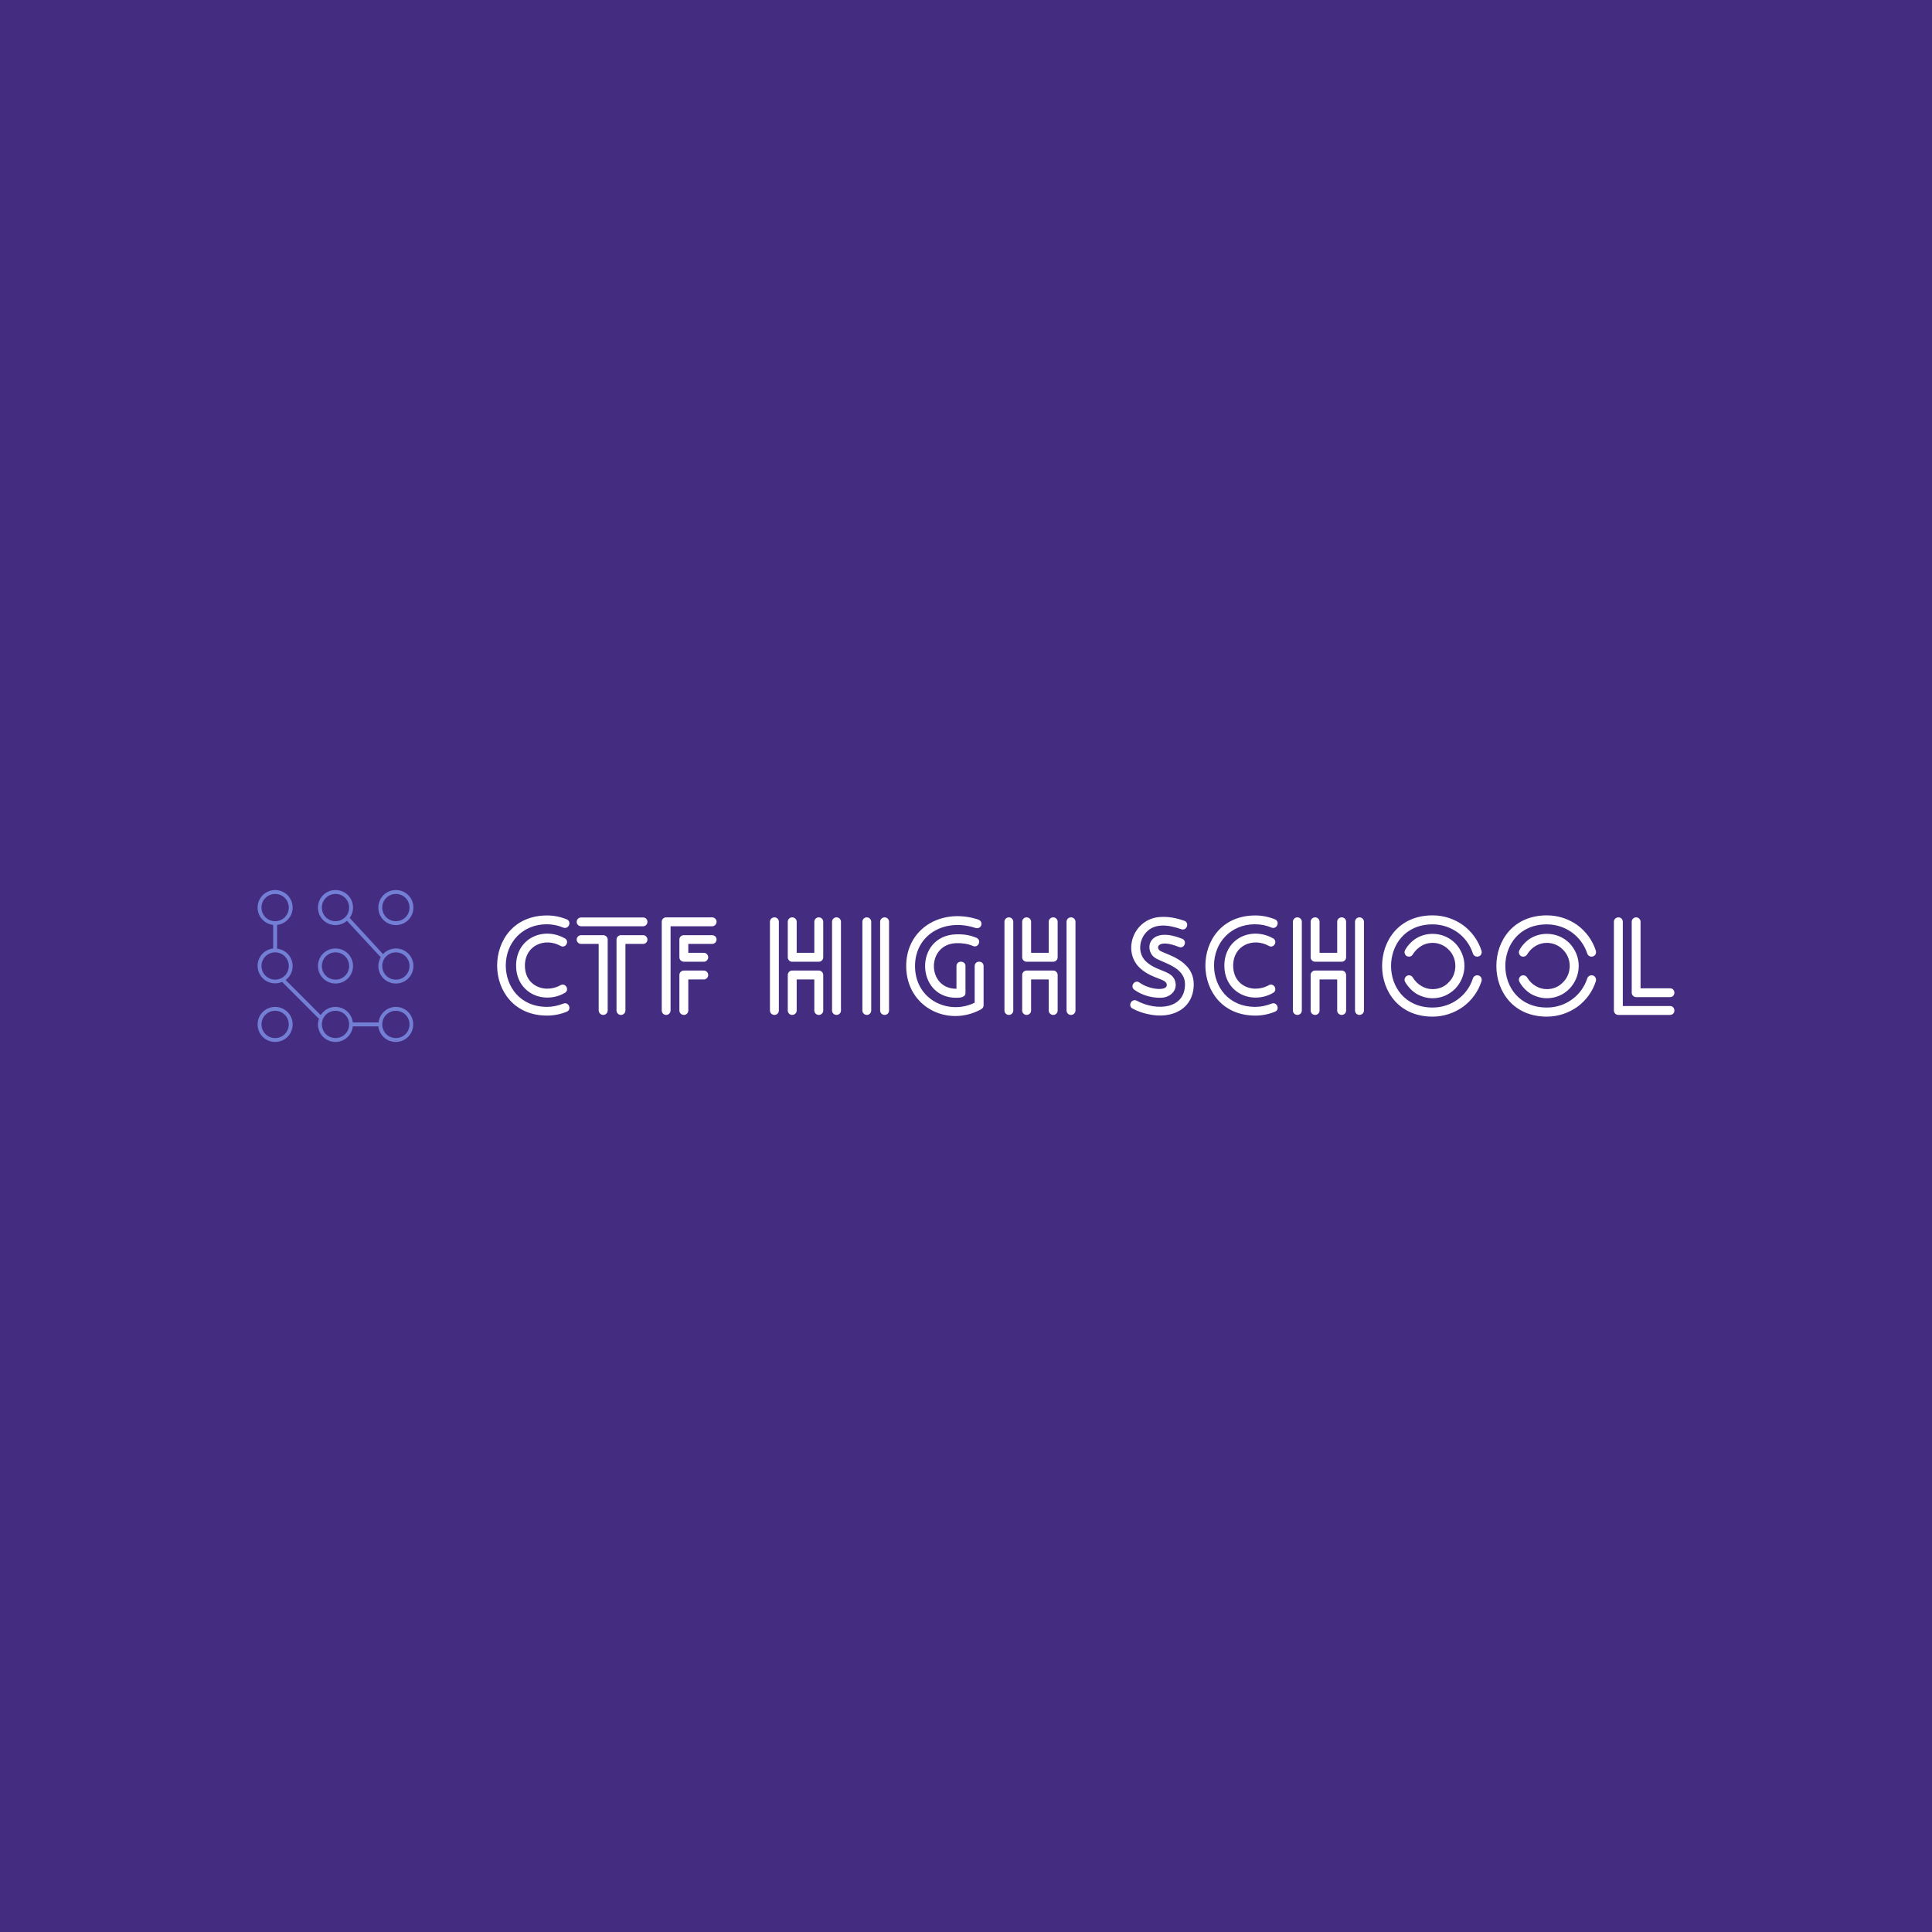
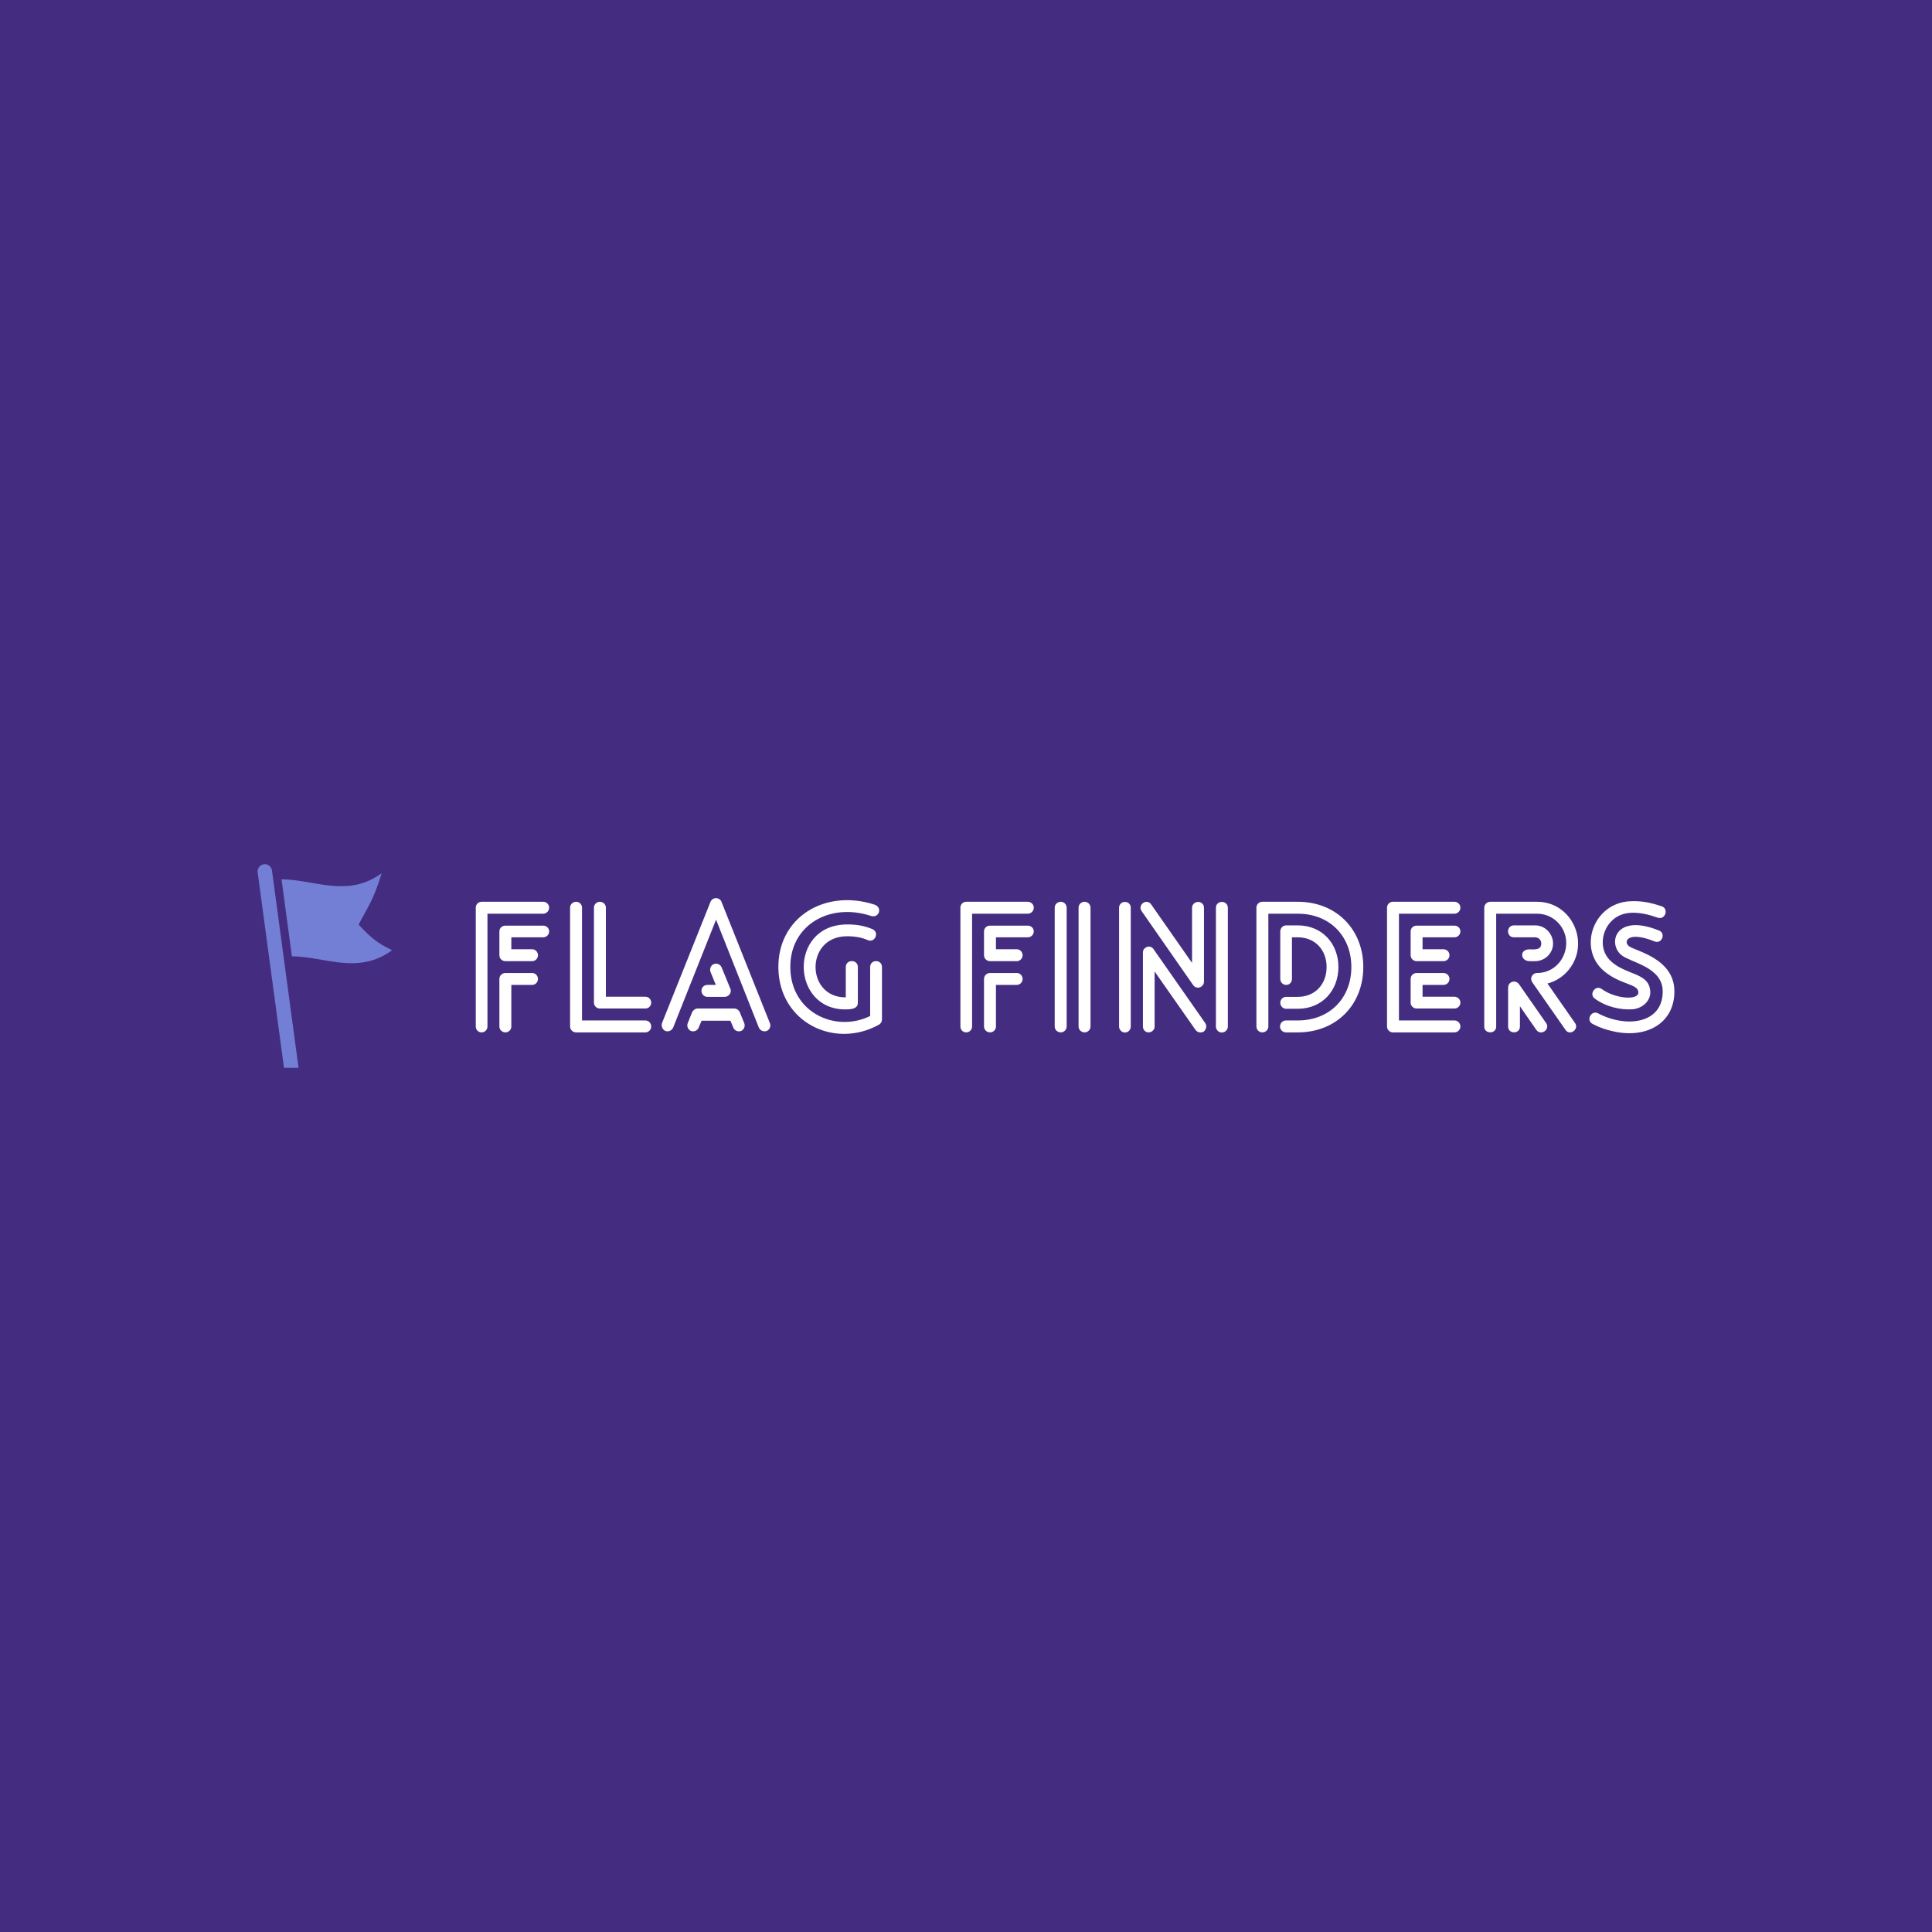
<svg xmlns="http://www.w3.org/2000/svg" data-v-fde0c5aa="" viewBox="0 0 300 300" class="iconLeft">
  <defs data-v-fde0c5aa="" />
  <rect data-v-fde0c5aa="" fill="#442D81" x="0" y="0" width="300px" height="300px" class="logo-background-square" />
  <defs data-v-fde0c5aa="" />
-   <g data-v-fde0c5aa="" id="37ae954c-20c3-4329-b561-be988bebbe7a" fill="#FFFFFF" transform="matrix(1.472463,0,0,1.472463,76.20721,141.9309)">
-     <path d="M8.01 0.56L8.01 0.56C7.35 0.29 6.65 0.15 5.94 0.15C2.41 0.15 0.66 2.81 0.67 5.47C0.69 8.09 2.45 10.71 5.94 10.71C6.65 10.71 7.35 10.57 8.01 10.30C8.57 10.08 8.22 9.21 7.64 9.45C7.10 9.66 6.54 9.79 5.94 9.79C3.07 9.79 1.60 7.64 1.58 5.45C1.58 2.98 3.37 1.08 5.89 1.08C6.50 1.08 7.08 1.19 7.64 1.43C8.22 1.65 8.57 0.80 8.01 0.56ZM7.36 7.50L7.36 7.50C6.89 7.77 6.37 7.88 5.88 7.87C4.68 7.83 3.60 6.99 3.60 5.45C3.60 3.26 5.74 2.46 7.36 3.36C7.90 3.67 8.34 2.84 7.80 2.56C5.53 1.29 2.67 2.56 2.67 5.45C2.67 7.52 4.19 8.78 5.89 8.81C6.54 8.82 7.20 8.67 7.80 8.32C8.34 8.02 7.90 7.22 7.36 7.50ZM16.07 2.23L16.07 2.23L13.72 2.23C13.47 2.23 13.26 2.44 13.26 2.70L13.26 10.16C13.26 10.43 13.47 10.64 13.72 10.64C13.99 10.64 14.20 10.43 14.20 10.16L14.20 3.15L16.07 3.15C16.32 3.15 16.52 2.95 16.52 2.70C16.52 2.44 16.32 2.23 16.07 2.23ZM9.53 1.29L9.53 1.29L16.07 1.29C16.32 1.29 16.52 1.08 16.52 0.83C16.52 0.56 16.32 0.36 16.07 0.36L9.53 0.36C9.27 0.36 9.06 0.56 9.06 0.83C9.06 1.08 9.27 1.29 9.53 1.29ZM9.53 3.15L9.53 3.15L11.38 3.15L11.38 10.16C11.38 10.43 11.61 10.64 11.86 10.64C12.12 10.64 12.33 10.43 12.33 10.16L12.33 2.70C12.33 2.44 12.12 2.23 11.86 2.23L9.53 2.23C9.27 2.23 9.06 2.44 9.06 2.70C9.06 2.95 9.27 3.15 9.53 3.15ZM23.34 2.23L23.34 2.23L20.37 2.23C20.10 2.23 19.89 2.42 19.89 2.69L19.89 4.56C19.89 4.82 20.10 5.03 20.37 5.03L22.47 5.03C22.72 5.03 22.93 4.82 22.93 4.56C22.93 4.30 22.72 4.09 22.47 4.09L20.83 4.09L20.83 3.15L23.34 3.15C23.60 3.15 23.81 2.94 23.81 2.69C23.81 2.42 23.60 2.23 23.34 2.23ZM22.47 5.96L22.47 5.96L20.37 5.96C20.10 5.96 19.89 6.17 19.89 6.43L19.89 10.18C19.89 10.43 20.10 10.64 20.37 10.64C20.62 10.64 20.83 10.43 20.83 10.18L20.83 6.90L22.47 6.90C22.72 6.90 22.93 6.69 22.93 6.43C22.93 6.17 22.72 5.96 22.47 5.96ZM18.96 10.18L18.96 10.18L18.96 1.29L23.34 1.29C23.60 1.29 23.81 1.08 23.81 0.81C23.81 0.56 23.60 0.35 23.34 0.35L18.49 0.35C18.23 0.35 18.03 0.56 18.03 0.81L18.03 10.18C18.03 10.43 18.23 10.64 18.49 10.64C18.75 10.64 18.96 10.43 18.96 10.18ZM31.32 0.81L31.32 0.81L31.32 4.56C31.32 4.82 31.53 5.03 31.78 5.03L34.59 5.03C34.85 5.03 35.06 4.82 35.06 4.56L35.06 0.81C35.06 0.56 34.85 0.35 34.59 0.35C34.33 0.35 34.12 0.56 34.12 0.81L34.12 4.09L32.26 4.09L32.26 0.81C32.26 0.56 32.05 0.35 31.78 0.35C31.53 0.35 31.32 0.56 31.32 0.81ZM35.06 10.18L35.06 10.18L35.06 6.43C35.06 6.17 34.85 5.96 34.59 5.96L31.78 5.96C31.53 5.96 31.32 6.17 31.32 6.43L31.32 10.18C31.32 10.43 31.53 10.64 31.78 10.64C32.05 10.64 32.26 10.43 32.26 10.18L32.26 6.90L34.12 6.90L34.12 10.18C34.12 10.43 34.33 10.64 34.59 10.64C34.85 10.64 35.06 10.43 35.06 10.18ZM30.38 10.18L30.38 10.18L30.38 0.81C30.38 0.56 30.17 0.35 29.92 0.35C29.65 0.35 29.44 0.56 29.44 0.81L29.44 10.18C29.44 10.43 29.65 10.64 29.92 10.64C30.17 10.64 30.38 10.43 30.38 10.18ZM35.99 0.81L35.99 0.81L35.99 10.18C35.99 10.43 36.20 10.64 36.46 10.64C36.72 10.64 36.93 10.43 36.93 10.18L36.93 0.81C36.93 0.56 36.72 0.35 36.46 0.35C36.20 0.35 35.99 0.56 35.99 0.81ZM42 10.18L42 10.18L42 0.81C42 0.56 41.79 0.35 41.54 0.35C41.27 0.35 41.06 0.56 41.06 0.81L41.06 10.18C41.06 10.43 41.27 10.64 41.54 10.64C41.79 10.64 42 10.43 42 10.18ZM40.12 10.18L40.12 10.18L40.12 0.81C40.12 0.56 39.91 0.35 39.66 0.35C39.40 0.35 39.19 0.56 39.19 0.81L39.19 10.18C39.19 10.43 39.40 10.64 39.66 10.64C39.91 10.64 40.12 10.43 40.12 10.18ZM51.97 9.63L51.97 9.63L51.97 5.49C51.97 4.87 51.03 4.87 51.03 5.49L51.03 9.35C48.33 10.68 44.80 9.10 44.74 5.57C44.69 2.23 47.80 0.39 51.09 1.46L51.09 1.46C51.74 1.68 52.04 0.78 51.37 0.57C47.45-0.69 43.74 1.60 43.81 5.59C43.88 9.84 48.22 11.97 51.72 10.04C51.87 9.95 51.97 9.80 51.97 9.63ZM51.23 2.51L51.23 2.51C50.60 2.24 49.88 2.11 49.06 2.14C44.62 2.30 44.81 8.83 49.07 8.83C49.42 8.83 50.06 8.82 50.06 8.32L50.06 5.49C50.06 4.87 49.11 4.87 49.11 5.49L49.11 7.88C45.99 7.91 45.89 3.19 49.08 3.07C49.76 3.05 50.34 3.15 50.85 3.37C51.41 3.61 51.79 2.77 51.23 2.51ZM56.04 0.81L56.04 0.81L56.04 4.56C56.04 4.82 56.25 5.03 56.50 5.03L59.32 5.03C59.57 5.03 59.78 4.82 59.78 4.56L59.78 0.81C59.78 0.56 59.57 0.35 59.32 0.35C59.05 0.35 58.84 0.56 58.84 0.81L58.84 4.09L56.98 4.09L56.98 0.81C56.98 0.56 56.77 0.35 56.50 0.35C56.25 0.35 56.04 0.56 56.04 0.81ZM59.78 10.18L59.78 10.18L59.78 6.43C59.78 6.17 59.57 5.96 59.32 5.96L56.50 5.96C56.25 5.96 56.04 6.17 56.04 6.43L56.04 10.18C56.04 10.43 56.25 10.64 56.50 10.64C56.77 10.64 56.98 10.43 56.98 10.18L56.98 6.90L58.84 6.90L58.84 10.18C58.84 10.43 59.05 10.64 59.32 10.64C59.57 10.64 59.78 10.43 59.78 10.18ZM55.10 10.18L55.10 10.18L55.10 0.81C55.10 0.56 54.89 0.35 54.64 0.35C54.38 0.35 54.17 0.56 54.17 0.81L54.17 10.18C54.17 10.43 54.38 10.64 54.64 10.64C54.89 10.64 55.10 10.43 55.10 10.18ZM60.72 0.81L60.72 0.81L60.72 10.18C60.72 10.43 60.93 10.64 61.18 10.64C61.45 10.64 61.66 10.43 61.66 10.18L61.66 0.81C61.66 0.56 61.45 0.35 61.18 0.35C60.93 0.35 60.72 0.56 60.72 0.81ZM73.14 0.71L73.14 0.71C72.16 0.38 71.47 0.27 70.63 0.31C67.75 0.45 66.51 3.99 68.54 5.77C69.85 6.90 71.23 6.79 71.29 7.45C71.37 8.15 69.48 8.01 68.40 7.22C67.91 6.87 67.37 7.63 67.86 7.98C68.78 8.65 69.92 8.88 70.83 8.82C71.58 8.76 72.27 8.19 72.23 7.41C72.13 5.92 70.39 6.16 69.17 5.07C68.17 4.20 68.36 2.73 69.12 1.93C70.04 0.91 71.55 1.15 72.81 1.60C73.40 1.81 73.71 0.91 73.14 0.71ZM67.68 9.97L67.68 9.97C68.22 10.26 68.77 10.44 69.24 10.54C71.86 11.17 74.13 9.97 74.13 7.41C74.13 4.80 71.06 4.24 70.55 3.85C70.08 3.49 70.45 2.62 72.56 3.47C73.14 3.71 73.47 2.84 72.93 2.62C69.44 1.20 68.85 3.68 69.97 4.56C70.69 5.14 73.21 5.49 73.21 7.41C73.21 10.00 70.28 10.29 68.12 9.14C67.58 8.86 67.14 9.69 67.68 9.97ZM70.74 7.90L70.74 7.90L70.74 7.90L70.74 7.90ZM82.70 0.56L82.70 0.56C82.04 0.29 81.34 0.15 80.63 0.15C77.10 0.15 75.35 2.81 75.36 5.47C75.38 8.09 77.14 10.71 80.63 10.71C81.34 10.71 82.04 10.57 82.70 10.30C83.26 10.08 82.91 9.21 82.33 9.45C81.79 9.66 81.23 9.79 80.63 9.79C77.76 9.79 76.29 7.64 76.27 5.45C76.27 2.98 78.06 1.08 80.58 1.08C81.19 1.08 81.77 1.19 82.33 1.43C82.91 1.65 83.26 0.80 82.70 0.56ZM82.05 7.50L82.05 7.50C81.58 7.77 81.06 7.88 80.57 7.87C79.37 7.83 78.29 6.99 78.29 5.45C78.29 3.26 80.43 2.46 82.05 3.36C82.59 3.67 83.03 2.84 82.49 2.56C80.22 1.29 77.36 2.56 77.36 5.45C77.36 7.52 78.88 8.78 80.58 8.81C81.23 8.82 81.89 8.67 82.49 8.32C83.03 8.02 82.59 7.22 82.05 7.50ZM86.46 0.81L86.46 0.81L86.46 4.56C86.46 4.82 86.67 5.03 86.93 5.03L89.74 5.03C89.99 5.03 90.20 4.82 90.20 4.56L90.20 0.81C90.20 0.56 89.99 0.35 89.74 0.35C89.47 0.35 89.26 0.56 89.26 0.81L89.26 4.09L87.40 4.09L87.40 0.81C87.40 0.56 87.19 0.35 86.93 0.35C86.67 0.35 86.46 0.56 86.46 0.81ZM90.20 10.18L90.20 10.18L90.20 6.43C90.20 6.17 89.99 5.96 89.74 5.96L86.93 5.96C86.67 5.96 86.46 6.17 86.46 6.43L86.46 10.18C86.46 10.43 86.67 10.64 86.93 10.64C87.19 10.64 87.40 10.43 87.40 10.18L87.40 6.90L89.26 6.90L89.26 10.18C89.26 10.43 89.47 10.64 89.74 10.64C89.99 10.64 90.20 10.43 90.20 10.18ZM85.53 10.18L85.53 10.18L85.53 0.81C85.53 0.56 85.32 0.35 85.06 0.35C84.80 0.35 84.59 0.56 84.59 0.81L84.59 10.18C84.59 10.43 84.80 10.64 85.06 10.64C85.32 10.64 85.53 10.43 85.53 10.18ZM91.14 0.81L91.14 0.81L91.14 10.18C91.14 10.43 91.35 10.64 91.60 10.64C91.87 10.64 92.08 10.43 92.08 10.18L92.08 0.81C92.08 0.56 91.87 0.35 91.60 0.35C91.35 0.35 91.14 0.56 91.14 0.81ZM104.48 3.88L104.48 3.88C104.13 2.77 103.43 1.83 102.52 1.16C101.61 0.52 100.52 0.14 99.32 0.14C92.22 0.14 92.22 10.82 99.32 10.82C100.52 10.82 101.61 10.43 102.52 9.79C103.43 9.13 104.13 8.18 104.48 7.08C104.55 6.83 104.43 6.55 104.17 6.48C103.92 6.41 103.64 6.54 103.57 6.79C103.28 7.70 102.72 8.47 101.95 9.02C101.22 9.55 100.31 9.86 99.32 9.86C93.48 9.86 93.48 1.09 99.32 1.09C100.31 1.09 101.22 1.41 101.95 1.93C102.72 2.49 103.28 3.26 103.57 4.16C103.64 4.41 103.92 4.55 104.17 4.47C104.43 4.40 104.55 4.13 104.48 3.88ZM96.43 7.17L96.43 7.17C96.73 7.69 97.15 8.12 97.65 8.43C98.15 8.71 98.73 8.88 99.32 8.88C100.25 8.88 101.09 8.50 101.71 7.87C102.30 7.25 102.68 6.41 102.68 5.47C102.68 4.54 102.30 3.70 101.71 3.08C101.09 2.46 100.25 2.09 99.32 2.09C98.73 2.09 98.15 2.24 97.65 2.53C97.15 2.83 96.73 3.26 96.43 3.78C96.29 4.02 96.38 4.31 96.60 4.44C96.84 4.56 97.12 4.48 97.24 4.24C97.47 3.88 97.78 3.57 98.14 3.36C98.49 3.15 98.88 3.04 99.32 3.04C99.99 3.04 100.59 3.32 101.01 3.75C101.46 4.19 101.72 4.80 101.72 5.47C101.72 6.16 101.46 6.78 101.01 7.21C100.59 7.66 99.99 7.92 99.32 7.92C98.88 7.92 98.48 7.80 98.14 7.59C97.78 7.39 97.47 7.07 97.24 6.71C97.12 6.47 96.84 6.40 96.60 6.52C96.38 6.66 96.29 6.93 96.43 7.17ZM116.54 3.88L116.54 3.88C116.19 2.77 115.49 1.83 114.58 1.16C113.67 0.52 112.57 0.14 111.37 0.14C104.27 0.14 104.27 10.82 111.37 10.82C112.57 10.82 113.67 10.43 114.58 9.79C115.49 9.13 116.19 8.18 116.54 7.08C116.61 6.83 116.48 6.55 116.23 6.48C115.98 6.41 115.70 6.54 115.63 6.79C115.33 7.70 114.77 8.47 114.00 9.02C113.27 9.55 112.36 9.86 111.37 9.86C105.53 9.86 105.53 1.09 111.37 1.09C112.36 1.09 113.27 1.41 114.00 1.93C114.77 2.49 115.33 3.26 115.63 4.16C115.70 4.41 115.98 4.55 116.23 4.47C116.48 4.40 116.61 4.13 116.54 3.88ZM108.49 7.17L108.49 7.17C108.78 7.69 109.20 8.12 109.70 8.43C110.21 8.71 110.78 8.88 111.37 8.88C112.31 8.88 113.15 8.50 113.76 7.87C114.35 7.25 114.73 6.41 114.73 5.47C114.73 4.54 114.35 3.70 113.76 3.08C113.15 2.46 112.31 2.09 111.37 2.09C110.78 2.09 110.21 2.24 109.70 2.53C109.20 2.83 108.78 3.26 108.49 3.78C108.35 4.02 108.43 4.31 108.65 4.44C108.89 4.56 109.17 4.48 109.30 4.24C109.52 3.88 109.83 3.57 110.19 3.36C110.54 3.15 110.94 3.04 111.37 3.04C112.04 3.04 112.64 3.32 113.06 3.75C113.51 4.19 113.78 4.80 113.78 5.47C113.78 6.16 113.51 6.78 113.06 7.21C112.64 7.66 112.04 7.92 111.37 7.92C110.94 7.92 110.53 7.80 110.19 7.59C109.83 7.39 109.52 7.07 109.30 6.71C109.17 6.47 108.89 6.40 108.65 6.52C108.43 6.66 108.35 6.93 108.49 7.17ZM124.36 9.70L124.36 9.70L119.38 9.70L119.38 0.81C119.38 0.56 119.17 0.35 118.92 0.35C118.65 0.35 118.44 0.56 118.44 0.81L118.44 10.18C118.44 10.43 118.65 10.64 118.92 10.64L124.36 10.64C124.63 10.64 124.82 10.43 124.82 10.18C124.82 9.91 124.63 9.70 124.36 9.70ZM120.32 0.81L120.32 0.81L120.32 8.30C120.32 8.55 120.53 8.76 120.78 8.76L124.36 8.76C124.63 8.76 124.82 8.55 124.82 8.30C124.82 8.04 124.63 7.83 124.36 7.83L121.25 7.83L121.25 0.81C121.25 0.56 121.04 0.35 120.78 0.35C120.53 0.35 120.32 0.56 120.32 0.81Z" />
+   <g data-v-fde0c5aa="" id="d66108b6-3149-4091-a9d6-ff33c7833589" fill="#FFFFFF" transform="matrix(1.971001,0,0,1.971001,71.67085,139.3369)">
+     <path d="M6.43 2.23L6.43 2.23L3.46 2.23C3.19 2.23 2.98 2.42 2.98 2.69L2.98 4.56C2.98 4.82 3.19 5.03 3.46 5.03L5.56 5.03C5.81 5.03 6.02 4.82 6.02 4.56C6.02 4.30 5.81 4.09 5.56 4.09L3.92 4.09L3.92 3.15L6.43 3.15C6.69 3.15 6.90 2.94 6.90 2.69C6.90 2.42 6.69 2.23 6.43 2.23ZM5.56 5.96L5.56 5.96L3.46 5.96C3.19 5.96 2.98 6.17 2.98 6.43L2.98 10.18C2.98 10.43 3.19 10.64 3.46 10.64C3.71 10.64 3.92 10.43 3.92 10.18L3.92 6.90L5.56 6.90C5.81 6.90 6.02 6.69 6.02 6.43C6.02 6.17 5.81 5.96 5.56 5.96ZM2.04 10.18L2.04 10.18L2.04 1.29L6.43 1.29C6.69 1.29 6.90 1.08 6.90 0.81C6.90 0.56 6.69 0.35 6.43 0.35L1.58 0.35C1.32 0.35 1.12 0.56 1.12 0.81L1.12 10.18C1.12 10.43 1.32 10.64 1.58 10.64C1.83 10.64 2.04 10.43 2.04 10.18ZM14.48 9.70L14.48 9.70L9.49 9.70L9.49 0.81C9.49 0.56 9.28 0.35 9.03 0.35C8.76 0.35 8.55 0.56 8.55 0.81L8.55 10.18C8.55 10.43 8.76 10.64 9.03 10.64L14.48 10.64C14.74 10.64 14.94 10.43 14.94 10.18C14.94 9.91 14.74 9.70 14.48 9.70ZM10.43 0.81L10.43 0.81L10.43 8.30C10.43 8.55 10.64 8.76 10.89 8.76L14.48 8.76C14.74 8.76 14.94 8.55 14.94 8.30C14.94 8.04 14.74 7.83 14.48 7.83L11.37 7.83L11.37 0.81C11.37 0.56 11.16 0.35 10.89 0.35C10.64 0.35 10.43 0.56 10.43 0.81ZM19.36 7.84L19.36 7.84L20.72 7.84C20.99 7.84 21.21 7.63 21.21 7.36C21.21 7.29 21.20 7.24 21.17 7.18L20.48 5.50C20.38 5.28 20.12 5.17 19.87 5.26C19.64 5.35 19.53 5.63 19.61 5.87L20.03 6.90L19.36 6.90C19.11 6.90 18.90 7.10 18.90 7.36C18.90 7.63 19.11 7.84 19.36 7.84ZM18.68 10.26L18.68 10.26L18.91 9.72L21.18 9.72L21.41 10.26C21.50 10.51 21.78 10.61 22.02 10.53C22.26 10.42 22.36 10.15 22.27 9.91L21.94 9.10C21.88 8.92 21.70 8.76 21.49 8.76L18.59 8.76L18.59 8.76C18.42 8.76 18.24 8.89 18.16 9.06L17.82 9.91C17.72 10.15 17.84 10.42 18.07 10.53C18.33 10.61 18.59 10.50 18.68 10.26ZM16.67 10.26L16.67 10.26L20.05 1.76L23.42 10.26C23.52 10.50 23.80 10.61 24.04 10.53C24.28 10.42 24.39 10.15 24.29 9.91L20.48 0.36C20.44 0.25 20.36 0.14 20.22 0.10C19.99 0 19.71 0.11 19.61 0.36L15.79 9.91C15.71 10.15 15.83 10.42 16.06 10.53C16.30 10.61 16.56 10.50 16.67 10.26ZM33.12 9.63L33.12 9.63L33.12 5.49C33.12 4.87 32.19 4.87 32.19 5.49L32.19 9.35C29.48 10.68 25.96 9.10 25.90 5.57C25.84 2.23 28.95 0.39 32.24 1.46L32.24 1.46C32.90 1.68 33.19 0.78 32.52 0.57C28.60-0.69 24.89 1.60 24.96 5.59C25.03 9.84 29.37 11.97 32.87 10.04C33.03 9.95 33.12 9.80 33.12 9.63ZM32.38 2.51L32.38 2.51C31.75 2.24 31.04 2.11 30.21 2.14C25.77 2.30 25.97 8.83 30.23 8.83C30.58 8.83 31.22 8.82 31.22 8.32L31.22 5.49C31.22 4.87 30.27 4.87 30.27 5.49L30.27 7.88C27.15 7.91 27.05 3.19 30.24 3.07C30.91 3.05 31.50 3.15 32.00 3.37C32.56 3.61 32.94 2.77 32.38 2.51ZM44.60 2.23L44.60 2.23L41.64 2.23C41.37 2.23 41.16 2.42 41.16 2.69L41.16 4.56C41.16 4.82 41.37 5.03 41.64 5.03L43.74 5.03C43.99 5.03 44.20 4.82 44.20 4.56C44.20 4.30 43.99 4.09 43.74 4.09L42.10 4.09L42.10 3.15L44.60 3.15C44.87 3.15 45.08 2.94 45.08 2.69C45.08 2.42 44.87 2.23 44.60 2.23ZM43.74 5.96L43.74 5.96L41.64 5.96C41.37 5.96 41.16 6.17 41.16 6.43L41.16 10.18C41.16 10.43 41.37 10.64 41.64 10.64C41.89 10.64 42.10 10.43 42.10 10.18L42.10 6.90L43.74 6.90C43.99 6.90 44.20 6.69 44.20 6.43C44.20 6.17 43.99 5.96 43.74 5.96ZM40.22 10.18L40.22 10.18L40.22 1.29L44.60 1.29C44.87 1.29 45.08 1.08 45.08 0.81C45.08 0.56 44.87 0.35 44.60 0.35L39.76 0.35C39.49 0.35 39.30 0.56 39.30 0.81L39.30 10.18C39.30 10.43 39.49 10.64 39.76 10.64C40.01 10.64 40.22 10.43 40.22 10.18ZM49.55 10.18L49.55 10.18L49.55 0.81C49.55 0.56 49.34 0.35 49.08 0.35C48.82 0.35 48.61 0.56 48.61 0.81L48.61 10.18C48.61 10.43 48.82 10.64 49.08 10.64C49.34 10.64 49.55 10.43 49.55 10.18ZM47.67 10.18L47.67 10.18L47.67 0.81C47.67 0.56 47.46 0.35 47.21 0.35C46.94 0.35 46.73 0.56 46.73 0.81L46.73 10.18C46.73 10.43 46.94 10.64 47.21 10.64C47.46 10.64 47.67 10.43 47.67 10.18ZM52.72 10.18L52.72 10.18L52.72 0.81C52.72 0.56 52.53 0.36 52.26 0.36C52.01 0.36 51.80 0.56 51.80 0.81L51.80 10.18C51.80 10.43 52.01 10.65 52.26 10.65C52.53 10.65 52.72 10.43 52.72 10.18ZM60.37 10.18L60.37 10.18L60.37 0.81C60.37 0.56 60.16 0.36 59.89 0.36C59.64 0.36 59.43 0.56 59.43 0.81L59.43 10.18C59.43 10.43 59.64 10.65 59.89 10.65C60.16 10.65 60.37 10.43 60.37 10.18ZM58.59 9.91L58.59 9.91L54.52 4.09C54.38 3.86 54.07 3.81 53.87 3.98C53.73 4.06 53.68 4.20 53.68 4.35L53.68 10.18C53.68 10.43 53.87 10.64 54.12 10.64C54.39 10.64 54.60 10.43 54.60 10.18L54.60 5.84L57.82 10.44C57.97 10.65 58.25 10.71 58.48 10.57C58.67 10.40 58.73 10.12 58.59 9.91ZM53.58 1.09L53.58 1.09L57.64 6.92C57.79 7.13 58.07 7.18 58.28 7.03C58.42 6.94 58.49 6.79 58.49 6.64L58.49 0.81C58.49 0.56 58.28 0.36 58.03 0.36C57.78 0.36 57.55 0.56 57.55 0.81L57.55 5.17L54.33 0.56C54.19 0.35 53.90 0.28 53.69 0.45C53.48 0.59 53.42 0.87 53.58 1.09ZM65.88 8.78L65.88 8.78C67.80 8.78 69.08 7.34 69.08 5.49C69.08 3.65 67.80 2.21 65.88 2.21L64.96 2.21C64.71 2.21 64.50 2.42 64.50 2.69L64.50 6.43C64.50 6.69 64.71 6.90 64.96 6.90C65.23 6.90 65.42 6.69 65.42 6.43L65.42 3.15L65.88 3.15C67.27 3.15 68.15 4.17 68.15 5.49C68.15 6.82 67.27 7.84 65.88 7.84L64.96 7.84C64.71 7.84 64.50 8.05 64.50 8.30C64.50 8.57 64.71 8.78 64.96 8.78ZM63.56 10.18L63.56 10.18L63.56 1.29L65.88 1.29C68.39 1.29 70.10 3.05 70.10 5.49C70.10 7.94 68.39 9.70 65.88 9.70L64.95 9.70C64.69 9.70 64.48 9.91 64.48 10.18C64.48 10.43 64.69 10.64 64.95 10.64L65.88 10.64C68.92 10.64 71.04 8.46 71.04 5.49C71.04 2.53 68.92 0.35 65.88 0.35L63.08 0.35C62.83 0.35 62.62 0.56 62.62 0.81L62.62 10.18C62.62 10.43 62.83 10.64 63.08 10.64C63.35 10.64 63.56 10.43 63.56 10.18ZM78.22 2.23L78.22 2.23L75.25 2.23C74.98 2.23 74.77 2.42 74.77 2.69L74.77 4.56C74.77 4.82 74.98 5.03 75.25 5.03L77.35 5.03C77.62 5.03 77.83 4.82 77.83 4.56C77.83 4.30 77.62 4.09 77.35 4.09L75.71 4.09L75.71 3.15L78.22 3.15C78.48 3.15 78.69 2.94 78.69 2.69C78.69 2.42 78.48 2.23 78.22 2.23ZM77.35 5.96L77.35 5.96L75.25 5.96C74.98 5.96 74.77 6.17 74.77 6.43L74.77 8.30C74.77 8.55 74.98 8.76 75.25 8.76L78.22 8.76C78.48 8.76 78.69 8.55 78.69 8.30C78.69 8.04 78.48 7.83 78.22 7.83L75.71 7.83L75.71 6.90L77.35 6.90C77.62 6.90 77.83 6.69 77.83 6.43C77.83 6.17 77.62 5.96 77.35 5.96ZM78.22 9.70L78.22 9.70L73.85 9.70L73.85 1.29L78.22 1.29C78.48 1.29 78.69 1.08 78.69 0.81C78.69 0.56 78.48 0.35 78.22 0.35L73.37 0.35C73.12 0.35 72.91 0.56 72.91 0.81L72.91 10.18C72.91 10.43 73.12 10.64 73.37 10.64L78.22 10.64C78.48 10.64 78.69 10.43 78.69 10.18C78.69 9.91 78.48 9.70 78.22 9.70ZM84.57 5.03L84.57 5.03C85.34 5.03 85.99 4.42 85.99 3.64C85.99 2.93 85.43 2.21 84.57 2.21L82.91 2.21C82.29 2.21 82.29 3.15 82.91 3.15L84.57 3.15C84.84 3.15 85.06 3.35 85.06 3.63C85.06 4.17 84.55 4.10 84.11 4.10C83.36 4.10 83.38 4.98 84.11 5.03C84.27 5.04 84.45 5.03 84.57 5.03ZM85.44 9.90L85.44 9.90L83.30 6.83C83.03 6.48 82.45 6.62 82.45 7.13L82.45 10.18C82.45 10.79 83.38 10.79 83.38 10.18L83.38 8.58L84.67 10.44C85.04 10.95 85.79 10.40 85.44 9.90ZM81.51 10.18L81.51 10.18L81.51 1.29L84.73 1.29C85.36 1.29 85.93 1.54 86.35 1.96C87.79 3.42 86.79 5.96 84.73 5.96C84.38 5.96 84.10 6.37 84.38 6.73L86.97 10.44C87.30 10.95 88.07 10.40 87.72 9.90L85.55 6.79C86.11 6.65 86.62 6.34 87.02 5.94C89.04 3.86 87.60 0.35 84.73 0.35L81.05 0.35C80.79 0.35 80.57 0.56 80.57 0.81L80.57 10.18C80.57 10.79 81.51 10.79 81.51 10.18ZM94.56 0.71L94.56 0.71C93.58 0.38 92.89 0.27 92.05 0.31C89.17 0.45 87.93 3.99 89.96 5.77C91.27 6.90 92.65 6.79 92.71 7.45C92.79 8.15 90.90 8.01 89.82 7.22C89.33 6.87 88.79 7.63 89.28 7.98C90.20 8.65 91.34 8.88 92.25 8.82C93.00 8.76 93.69 8.19 93.65 7.41C93.55 5.92 91.81 6.16 90.59 5.07C89.59 4.20 89.78 2.73 90.54 1.93C91.46 0.91 92.97 1.15 94.23 1.60C94.82 1.81 95.13 0.91 94.56 0.71ZM89.10 9.97L89.10 9.97C89.64 10.26 90.19 10.44 90.66 10.54C93.28 11.17 95.55 9.97 95.55 7.41C95.55 4.80 92.48 4.24 91.97 3.85C91.50 3.49 91.87 2.62 93.98 3.47C94.56 3.71 94.89 2.84 94.35 2.62C90.86 1.20 90.27 3.68 91.39 4.56C92.11 5.14 94.63 5.49 94.63 7.41C94.63 10.00 91.70 10.29 89.54 9.14C89.00 8.86 88.56 9.69 89.10 9.97ZM92.16 7.90L92.16 7.90L92.16 7.90L92.16 7.90Z" />
  </g>
  <defs data-v-fde0c5aa="" />
-   <g data-v-fde0c5aa="" id="d987d5fd-91fb-4fb4-b19c-ea1b4ab6036c" stroke="none" fill="#727FD5" transform="matrix(0.3024212,0,0,0.3024212,36.97579,134.8789)">
-     <path d="M81 11c-5 0-9 4-9 9s4 9 9 9 9-4 9-9-4-9-9-9zm0 16c-3.9 0-7-3.1-7-7s3.1-7 7-7 7 3.1 7 7-3.1 7-7 7zM81 41c-2.6 0-4.9 1.1-6.6 2.9L57.3 25.3C58.4 23.8 59 22 59 20c0-5-4-9-9-9s-9 4-9 9 4 9 9 9c2.3 0 4.3-.9 5.9-2.2l17.3 18.7c-.7 1.3-1.2 2.9-1.2 4.5 0 5 4 9 9 9s9-4 9-9-4-9-9-9zM50 27c-3.9 0-7-3.1-7-7s3.1-7 7-7 7 3.1 7 7-3.1 7-7 7zm31 30c-3.9 0-7-3.1-7-7s3.1-7 7-7 7 3.1 7 7-3.1 7-7 7zM50 59c5 0 9-4 9-9s-4-9-9-9-9 4-9 9 4 9 9 9zm0-16c3.9 0 7 3.1 7 7s-3.1 7-7 7-7-3.1-7-7 3.1-7 7-7zM19 89c5 0 9-4 9-9s-4-9-9-9-9 4-9 9 4 9 9 9zm0-16c3.9 0 7 3.1 7 7s-3.1 7-7 7-7-3.1-7-7 3.1-7 7-7z" />
-     <path d="M81 71c-4.6 0-8.4 3.5-8.9 8H58.9c-.5-4.5-4.3-8-8.9-8-3.2 0-6 1.7-7.6 4.2l-18-18c2.2-1.6 3.6-4.3 3.6-7.2 0-4.6-3.5-8.4-8-8.9V28.9c4.5-.5 8-4.3 8-8.9 0-5-4-9-9-9s-9 4-9 9c0 4.6 3.5 8.4 8 8.9V41c-4.5.5-8 4.3-8 8.9 0 5 4 9 9 9 1.3 0 2.5-.3 3.6-.7l18.9 18.9c-.3.9-.5 1.9-.5 2.9 0 5 4 9 9 9 4.6 0 8.4-3.5 8.9-8H72c.5 4.5 4.3 8 8.9 8 5 0 9-4 9-9S86 71 81 71zM12 20c0-3.9 3.1-7 7-7s7 3.1 7 7-3.1 7-7 7-7-3.1-7-7zm0 30c0-3.9 3.1-7 7-7s7 3.1 7 7-3.1 7-7 7-7-3.1-7-7zm38 37c-3.9 0-7-3.1-7-7s3.1-7 7-7 7 3.1 7 7-3.1 7-7 7zm31 0c-3.9 0-7-3.1-7-7s3.1-7 7-7 7 3.1 7 7-3.1 7-7 7z" />
+   <g data-v-fde0c5aa="" id="7a3cd7ec-5b36-43ee-8cf8-7608eee24ba2" stroke="none" fill="#727FD5" transform="matrix(0.3161487,0,0,0.3161487,34.32188,134.1926)">
+     <path d="M67.583 29.666c4.692-9.115 7.214-11.776 11.316-25.254-16.721 12.276-32.825 3.14-49.189 3.005l5.102 37.821c16.353.137 32.47 9.271 49.188-3.005-6.346-3.133-9.493-5.065-16.417-12.567zM21.033.034a3.535 3.535 0 0 0-3.041 3.977L30.92 100h7.154L25.011 3.066c-.265-1.93-2.042-3.304-3.978-3.032z" />
  </g>
</svg>
